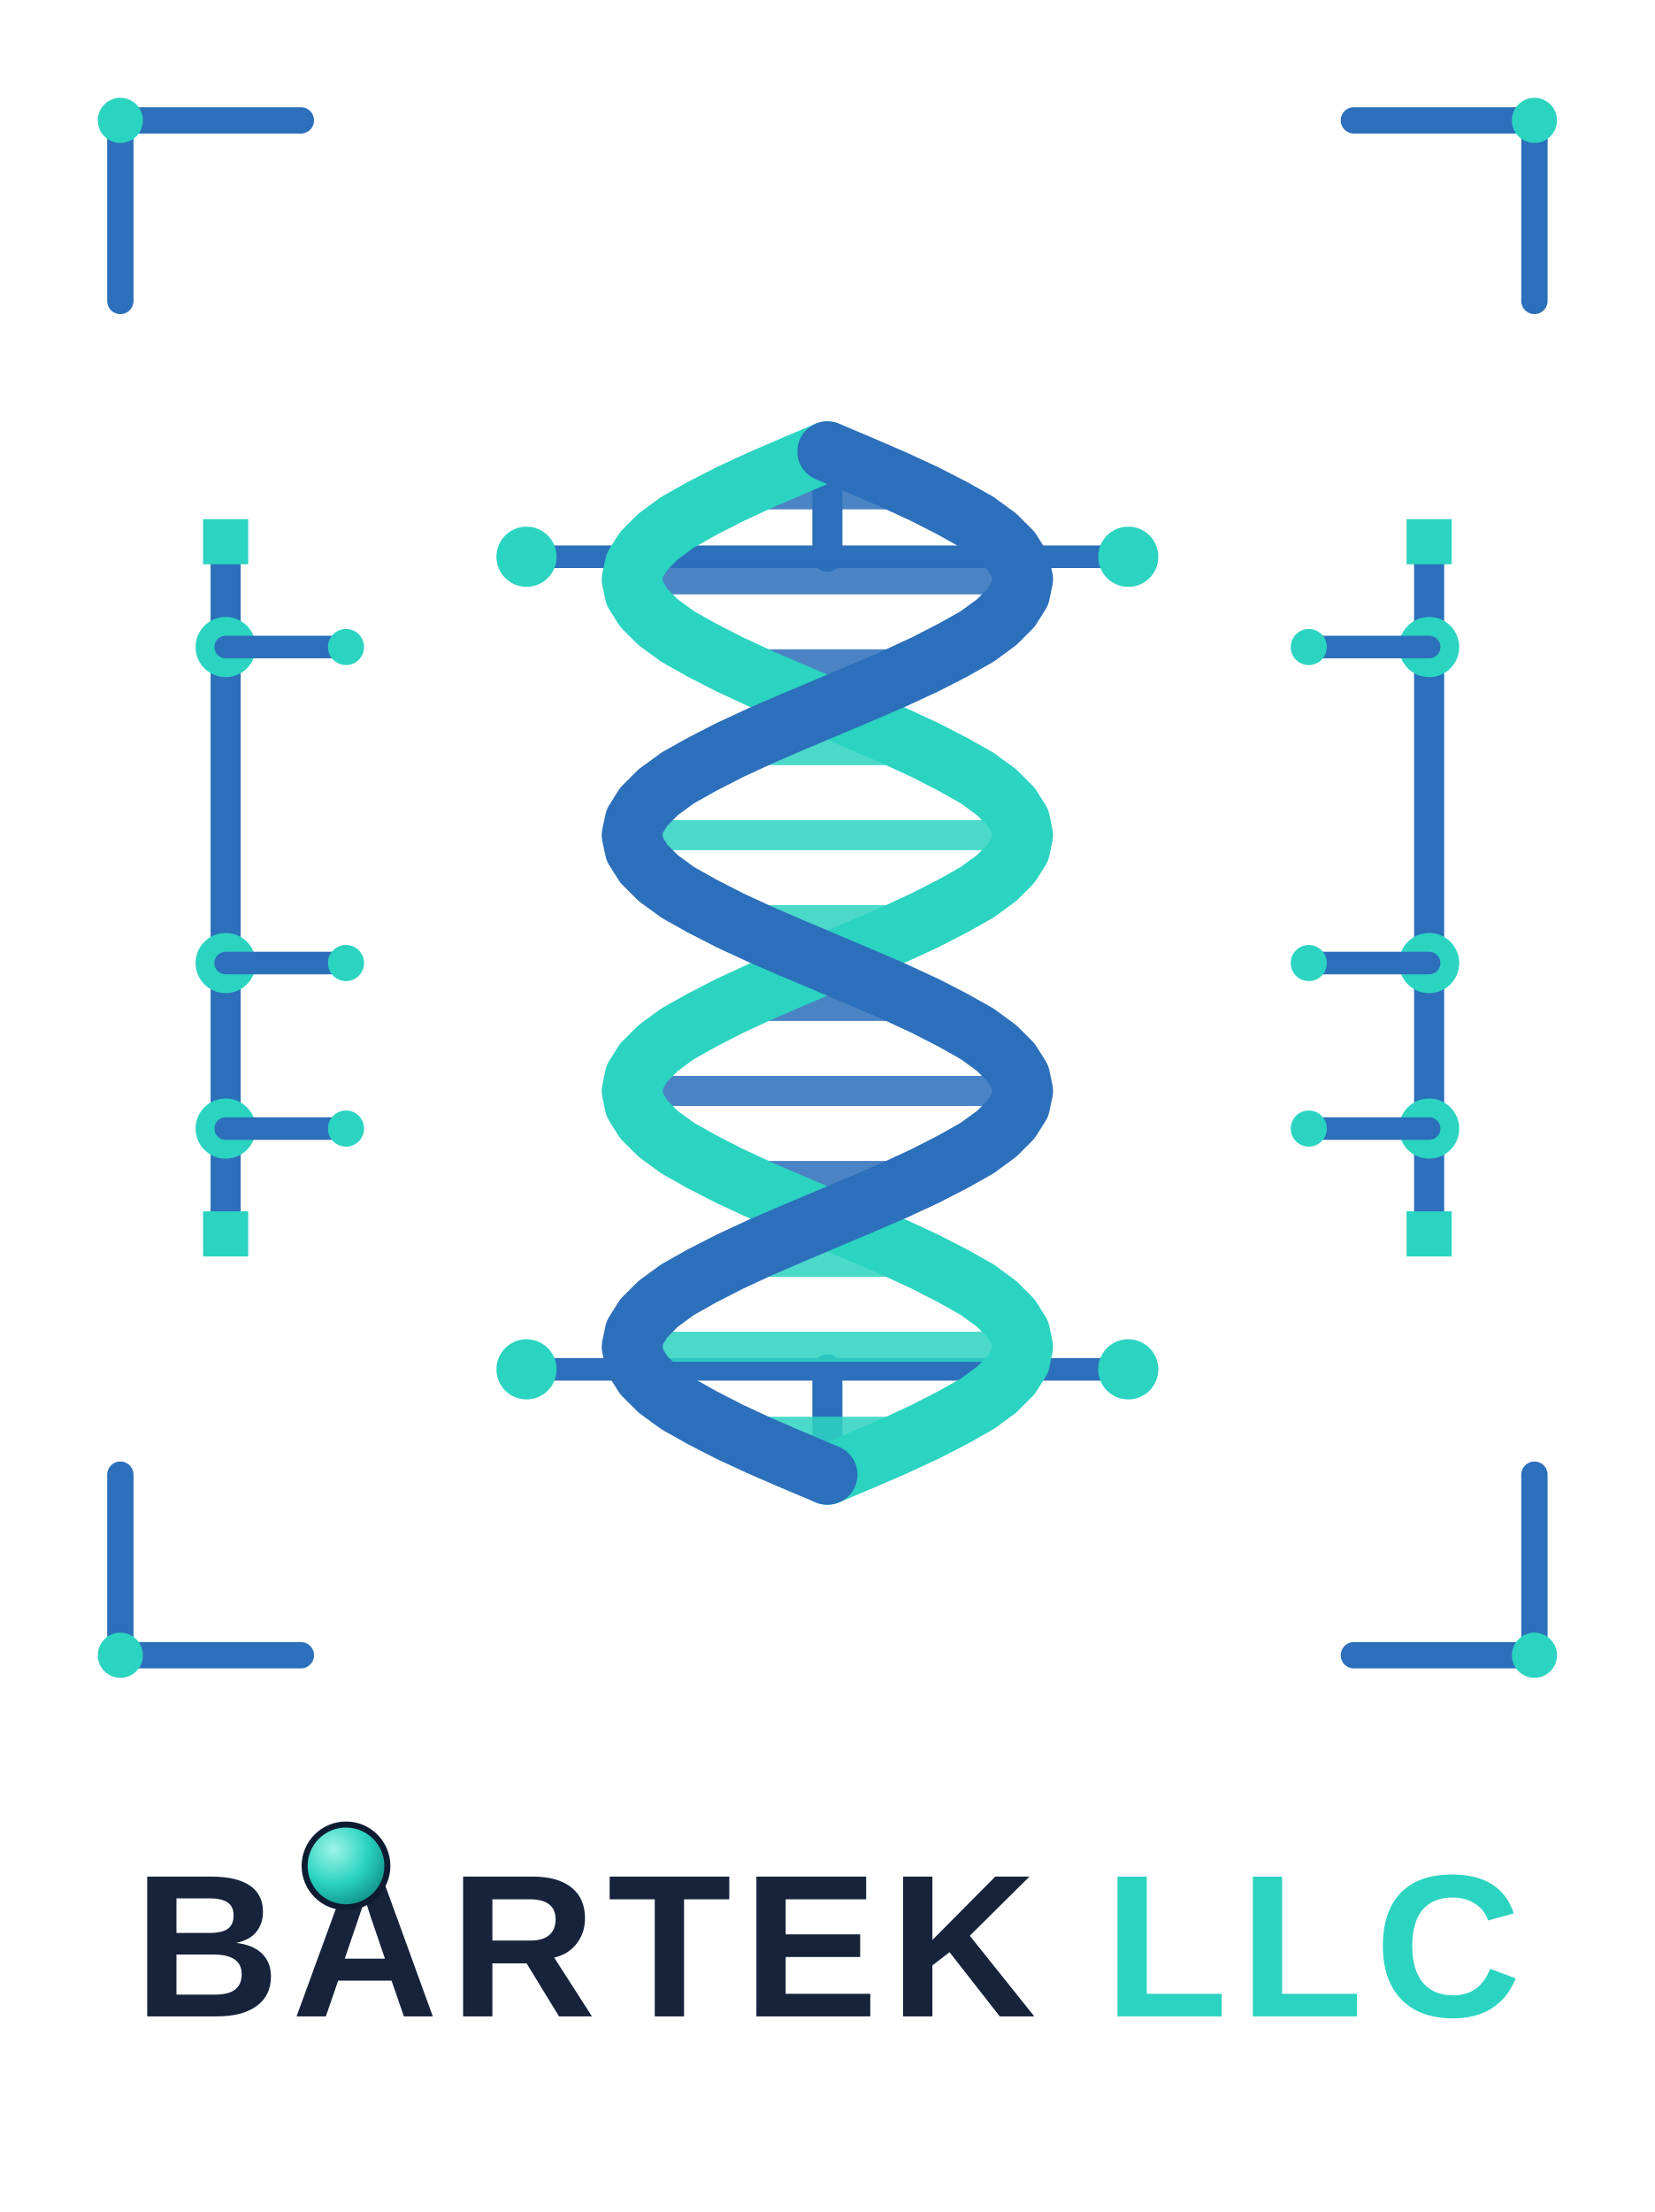
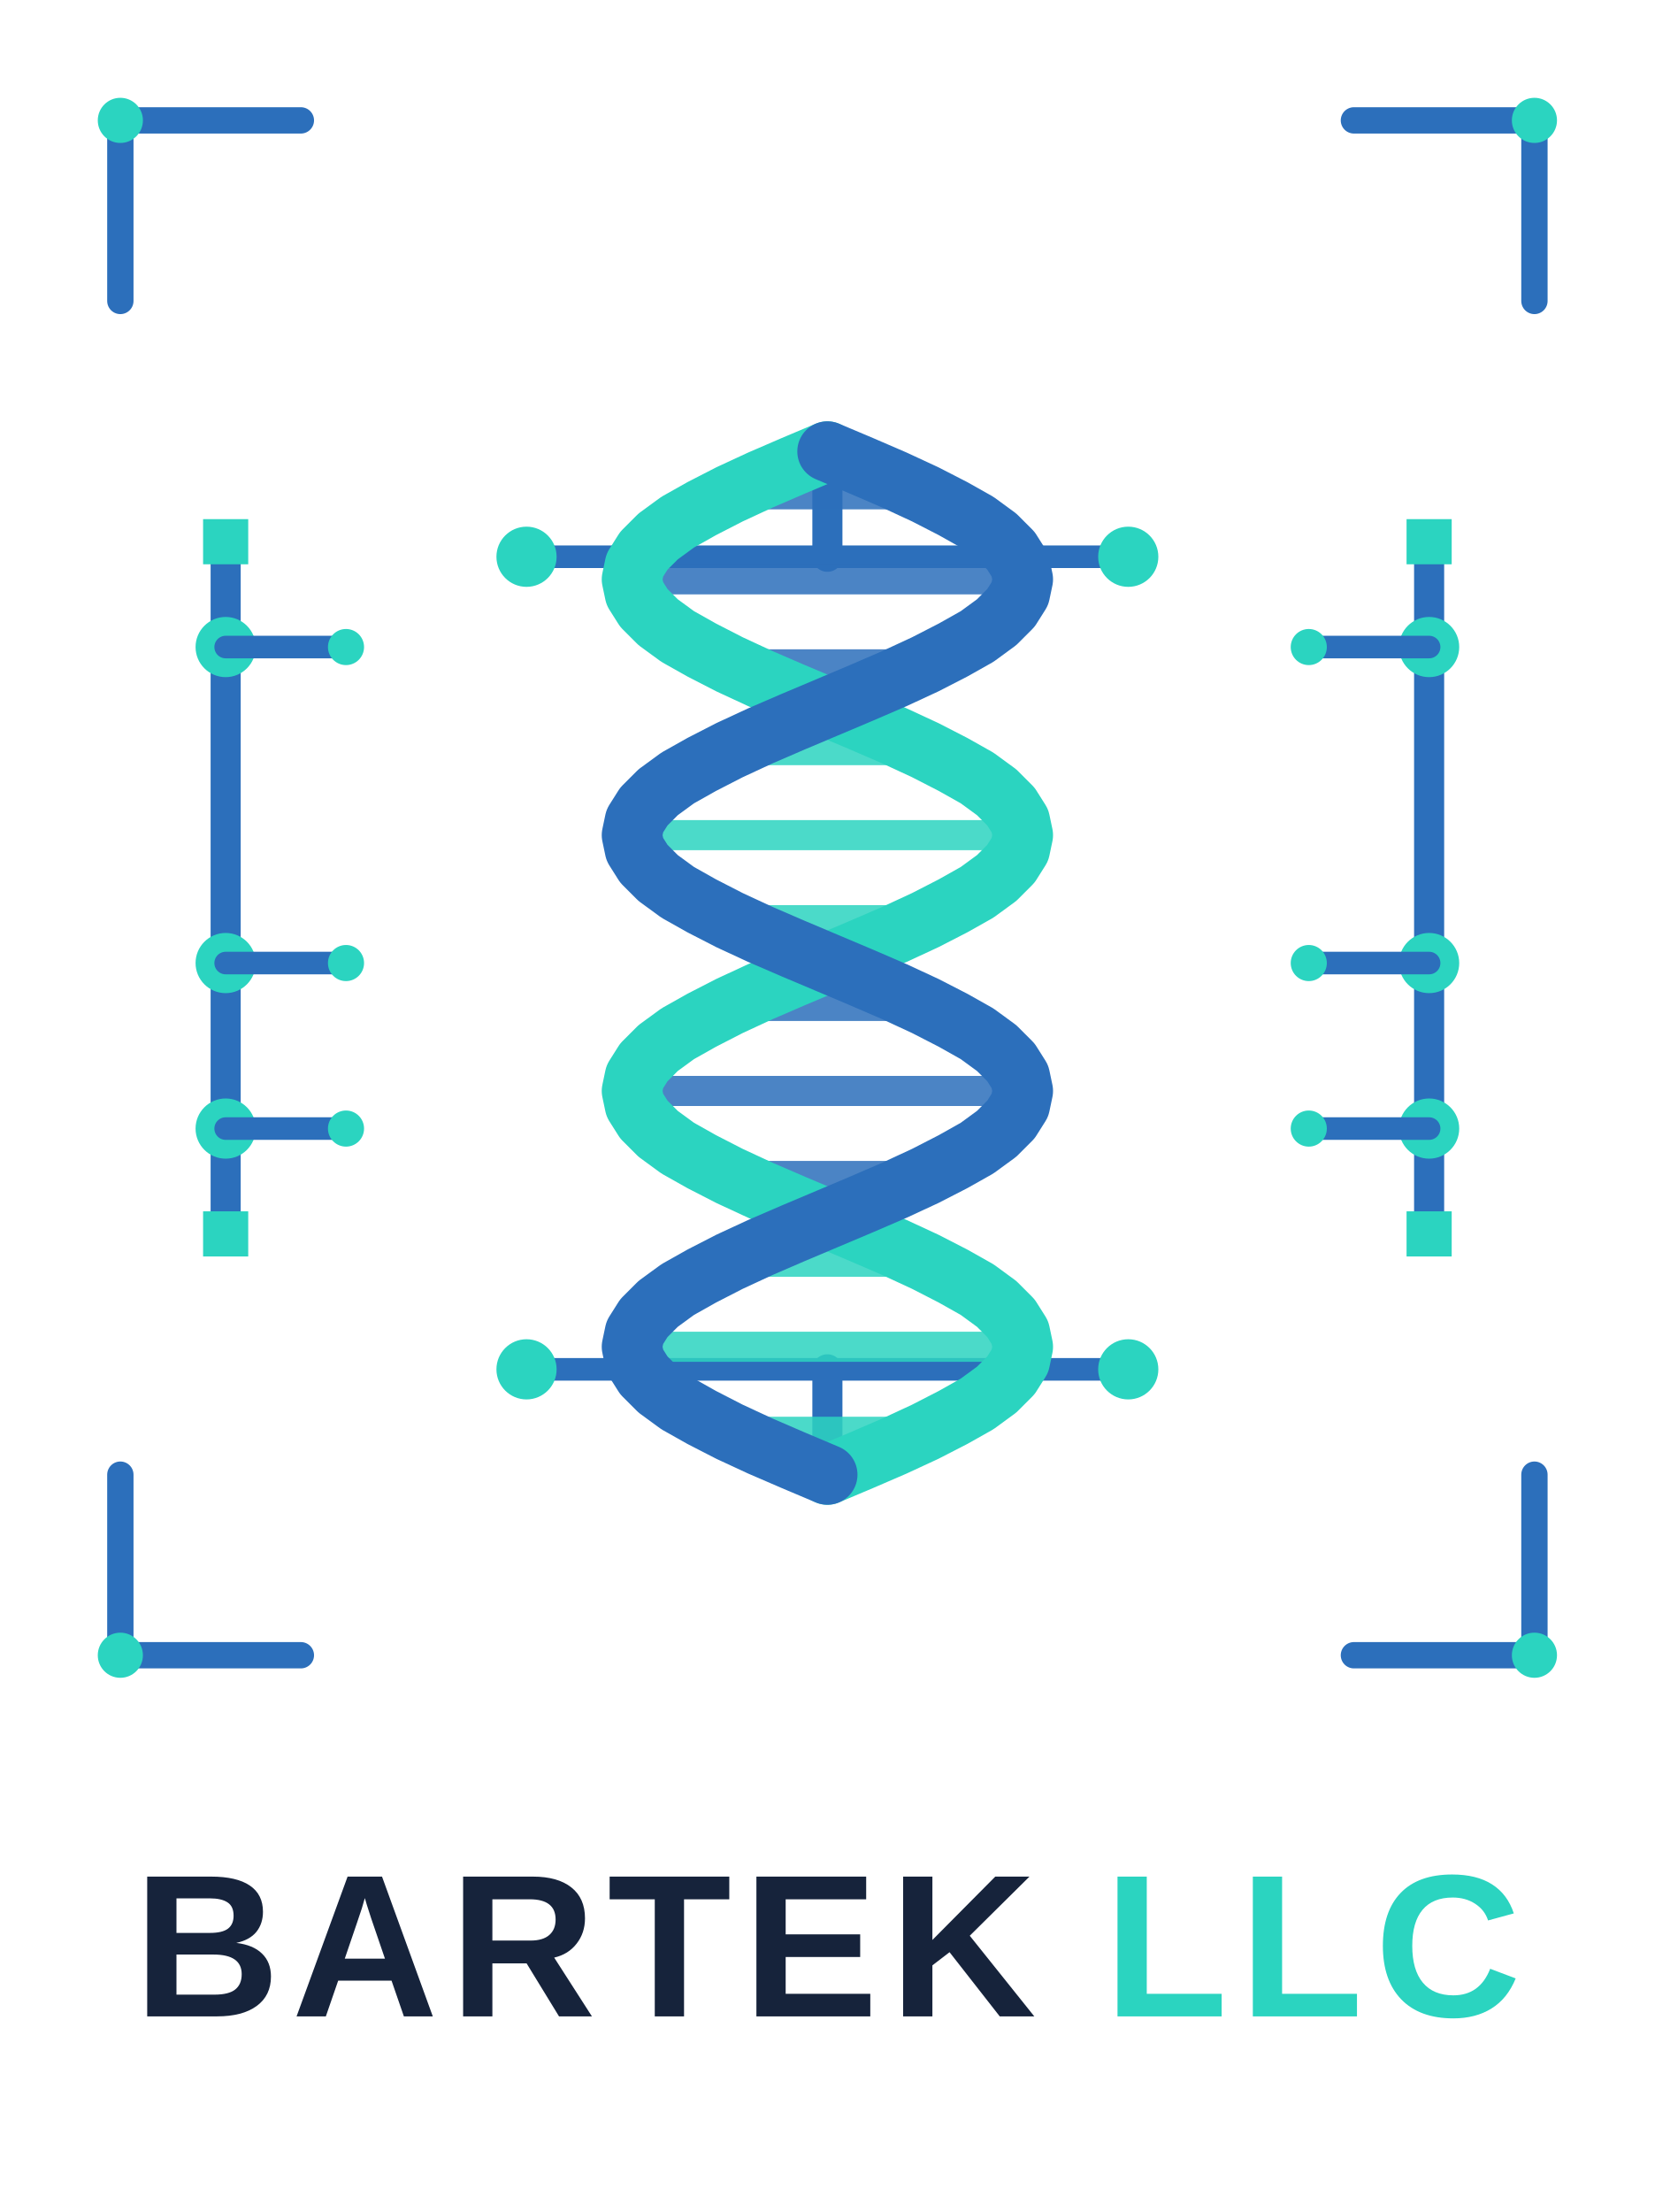
<svg xmlns="http://www.w3.org/2000/svg" width="220" height="294" viewBox="0 0 220 294" role="img" aria-label="BARTEK LLC">
  <path d="M 16 40 L 16 16 L 40 16" fill="none" stroke="#2c6fbb" stroke-width="3.5" stroke-linecap="round" stroke-linejoin="round" />
  <circle cx="16" cy="16" r="3" fill="#2bd4c0" />
  <path d="M 204 40 L 204 16 L 180 16" fill="none" stroke="#2c6fbb" stroke-width="3.5" stroke-linecap="round" stroke-linejoin="round" />
  <circle cx="204" cy="16" r="3" fill="#2bd4c0" />
  <path d="M 16 196 L 16 220 L 40 220" fill="none" stroke="#2c6fbb" stroke-width="3.5" stroke-linecap="round" stroke-linejoin="round" />
  <circle cx="16" cy="220" r="3" fill="#2bd4c0" />
  <path d="M 204 196 L 204 220 L 180 220" fill="none" stroke="#2c6fbb" stroke-width="3.5" stroke-linecap="round" stroke-linejoin="round" />
  <circle cx="204" cy="220" r="3" fill="#2bd4c0" />
  <line x1="30" y1="72" x2="30" y2="164" stroke="#2c6fbb" stroke-width="4" stroke-linecap="round" />
  <circle cx="30" cy="86" r="4" fill="#2bd4c0" />
  <line x1="30" y1="86" x2="46" y2="86" stroke="#2c6fbb" stroke-width="3" stroke-linecap="round" />
  <circle cx="46" cy="86" r="2.4" fill="#2bd4c0" />
  <circle cx="30" cy="128.0" r="4" fill="#2bd4c0" />
  <line x1="30" y1="128.0" x2="46" y2="128.0" stroke="#2c6fbb" stroke-width="3" stroke-linecap="round" />
  <circle cx="46" cy="128.0" r="2.4" fill="#2bd4c0" />
  <circle cx="30" cy="150" r="4" fill="#2bd4c0" />
  <line x1="30" y1="150" x2="46" y2="150" stroke="#2c6fbb" stroke-width="3" stroke-linecap="round" />
  <circle cx="46" cy="150" r="2.4" fill="#2bd4c0" />
  <rect x="27.0" y="69.0" width="6" height="6" fill="#2bd4c0" />
  <rect x="27.0" y="161.0" width="6" height="6" fill="#2bd4c0" />
  <line x1="190" y1="72" x2="190" y2="164" stroke="#2c6fbb" stroke-width="4" stroke-linecap="round" />
  <circle cx="190" cy="86" r="4" fill="#2bd4c0" />
  <line x1="190" y1="86" x2="174" y2="86" stroke="#2c6fbb" stroke-width="3" stroke-linecap="round" />
  <circle cx="174" cy="86" r="2.4" fill="#2bd4c0" />
  <circle cx="190" cy="128.0" r="4" fill="#2bd4c0" />
  <line x1="190" y1="128.0" x2="174" y2="128.0" stroke="#2c6fbb" stroke-width="3" stroke-linecap="round" />
  <circle cx="174" cy="128.0" r="2.4" fill="#2bd4c0" />
  <circle cx="190" cy="150" r="4" fill="#2bd4c0" />
  <line x1="190" y1="150" x2="174" y2="150" stroke="#2c6fbb" stroke-width="3" stroke-linecap="round" />
  <circle cx="174" cy="150" r="2.4" fill="#2bd4c0" />
  <rect x="187.0" y="69.0" width="6" height="6" fill="#2bd4c0" />
  <rect x="187.0" y="161.0" width="6" height="6" fill="#2bd4c0" />
  <line x1="110" y1="60" x2="110" y2="74" stroke="#2c6fbb" stroke-width="4" stroke-linecap="round" />
  <path d="M 70 74 L 150 74" stroke="#2c6fbb" stroke-width="3" fill="none" stroke-linecap="round" />
  <circle cx="70" cy="74" r="4" fill="#2bd4c0" />
  <circle cx="150" cy="74" r="4" fill="#2bd4c0" />
  <line x1="110" y1="196" x2="110" y2="182" stroke="#2c6fbb" stroke-width="4" stroke-linecap="round" />
  <path d="M 70 182 L 150 182" stroke="#2c6fbb" stroke-width="3" fill="none" stroke-linecap="round" />
  <circle cx="70" cy="182" r="4" fill="#2bd4c0" />
  <circle cx="150" cy="182" r="4" fill="#2bd4c0" />
  <line x1="123.0" y1="65.7" x2="97.0" y2="65.7" stroke="#2c6fbb" stroke-width="4" opacity="0.85" />
  <line x1="136.0" y1="77.0" x2="84.0" y2="77.0" stroke="#2c6fbb" stroke-width="4" opacity="0.85" />
  <line x1="123.0" y1="88.3" x2="97.0" y2="88.3" stroke="#2c6fbb" stroke-width="4" opacity="0.85" />
  <line x1="97.0" y1="99.7" x2="123.0" y2="99.7" stroke="#2bd4c0" stroke-width="4" opacity="0.85" />
  <line x1="84.0" y1="111.0" x2="136.0" y2="111.0" stroke="#2bd4c0" stroke-width="4" opacity="0.85" />
  <line x1="97.0" y1="122.3" x2="123.0" y2="122.3" stroke="#2bd4c0" stroke-width="4" opacity="0.85" />
  <line x1="123.0" y1="133.7" x2="97.0" y2="133.7" stroke="#2c6fbb" stroke-width="4" opacity="0.85" />
  <line x1="136.0" y1="145.0" x2="84.0" y2="145.0" stroke="#2c6fbb" stroke-width="4" opacity="0.85" />
  <line x1="123.0" y1="156.3" x2="97.0" y2="156.3" stroke="#2c6fbb" stroke-width="4" opacity="0.85" />
  <line x1="97.0" y1="167.7" x2="123.0" y2="167.7" stroke="#2bd4c0" stroke-width="4" opacity="0.85" />
  <line x1="84.0" y1="179.0" x2="136.0" y2="179.0" stroke="#2bd4c0" stroke-width="4" opacity="0.85" />
  <line x1="97.0" y1="190.3" x2="123.0" y2="190.3" stroke="#2bd4c0" stroke-width="4" opacity="0.85" />
  <path d="M 110.0 60.0 L 105.5 61.9 L 101.1 63.8 L 97.0 65.7 L 93.3 67.6 L 90.1 69.4 L 87.5 71.3 L 85.6 73.2 L 84.4 75.1 L 84.0 77.0 L 84.4 78.9 L 85.6 80.8 L 87.5 82.7 L 90.1 84.6 L 93.3 86.4 L 97.0 88.3 L 101.1 90.2 L 105.5 92.1 L 110.0 94.0 L 114.5 95.9 L 118.9 97.8 L 123.0 99.7 L 126.7 101.6 L 129.9 103.4 L 132.5 105.3 L 134.4 107.2 L 135.6 109.1 L 136.0 111.0 L 135.6 112.9 L 134.4 114.8 L 132.5 116.7 L 129.9 118.6 L 126.7 120.4 L 123.0 122.3 L 118.9 124.2 L 114.5 126.1 L 110.0 128.0 L 105.5 129.9 L 101.1 131.8 L 97.0 133.7 L 93.3 135.6 L 90.1 137.4 L 87.5 139.3 L 85.6 141.2 L 84.4 143.1 L 84.0 145.0 L 84.4 146.9 L 85.6 148.8 L 87.5 150.7 L 90.1 152.6 L 93.3 154.4 L 97.0 156.3 L 101.1 158.2 L 105.5 160.1 L 110.0 162.0 L 114.5 163.9 L 118.9 165.8 L 123.0 167.7 L 126.7 169.6 L 129.9 171.4 L 132.5 173.3 L 134.4 175.2 L 135.6 177.1 L 136.0 179.0 L 135.6 180.9 L 134.4 182.8 L 132.5 184.7 L 129.9 186.6 L 126.7 188.4 L 123.0 190.3 L 118.9 192.2 L 114.5 194.1 L 110.0 196.0" fill="none" stroke="#2bd4c0" stroke-width="8" stroke-linecap="round" stroke-linejoin="round" />
  <path d="M 110.0 60.0 L 114.5 61.9 L 118.9 63.8 L 123.0 65.7 L 126.7 67.6 L 129.9 69.4 L 132.5 71.3 L 134.4 73.2 L 135.6 75.1 L 136.0 77.0 L 135.6 78.9 L 134.4 80.8 L 132.5 82.7 L 129.9 84.6 L 126.7 86.4 L 123.0 88.3 L 118.9 90.2 L 114.5 92.1 L 110.0 94.0 L 105.5 95.9 L 101.1 97.8 L 97.0 99.7 L 93.3 101.6 L 90.1 103.4 L 87.5 105.3 L 85.6 107.2 L 84.4 109.1 L 84.0 111.0 L 84.4 112.9 L 85.6 114.8 L 87.5 116.7 L 90.1 118.6 L 93.3 120.4 L 97.0 122.3 L 101.1 124.2 L 105.5 126.1 L 110.0 128.0 L 114.5 129.9 L 118.9 131.8 L 123.0 133.7 L 126.7 135.6 L 129.9 137.4 L 132.5 139.3 L 134.4 141.2 L 135.6 143.1 L 136.0 145.0 L 135.6 146.9 L 134.4 148.8 L 132.5 150.7 L 129.9 152.6 L 126.7 154.4 L 123.0 156.3 L 118.9 158.2 L 114.5 160.1 L 110.0 162.0 L 105.5 163.9 L 101.1 165.8 L 97.0 167.7 L 93.3 169.6 L 90.1 171.4 L 87.5 173.3 L 85.6 175.2 L 84.4 177.1 L 84.0 179.0 L 84.4 180.9 L 85.6 182.8 L 87.5 184.7 L 90.1 186.6 L 93.3 188.4 L 97.0 190.3 L 101.1 192.2 L 105.5 194.1 L 110.0 196.0" fill="none" stroke="#2c6fbb" stroke-width="8" stroke-linecap="round" stroke-linejoin="round" />
-   <defs>
-     <radialGradient id="sph" cx="35%" cy="30%" r="75%">
-       <stop offset="0%" stop-color="#9ff3ea" />
-       <stop offset="55%" stop-color="#2bd4c0" />
-       <stop offset="100%" stop-color="#0f8f86" />
-     </radialGradient>
-   </defs>
  <text x="110" y="268" text-anchor="middle" font-family="'Segoe UI','Helvetica Neue',Arial,sans-serif" font-size="27" font-weight="800" letter-spacing="1.5" fill="#16233b">BARTEK <tspan fill="#2bd4c0">LLC</tspan>
  </text>
-   <circle cx="46" cy="248" r="5.5" fill="url(#sph)" stroke="#0e1c33" stroke-width="0.8" />
</svg>
